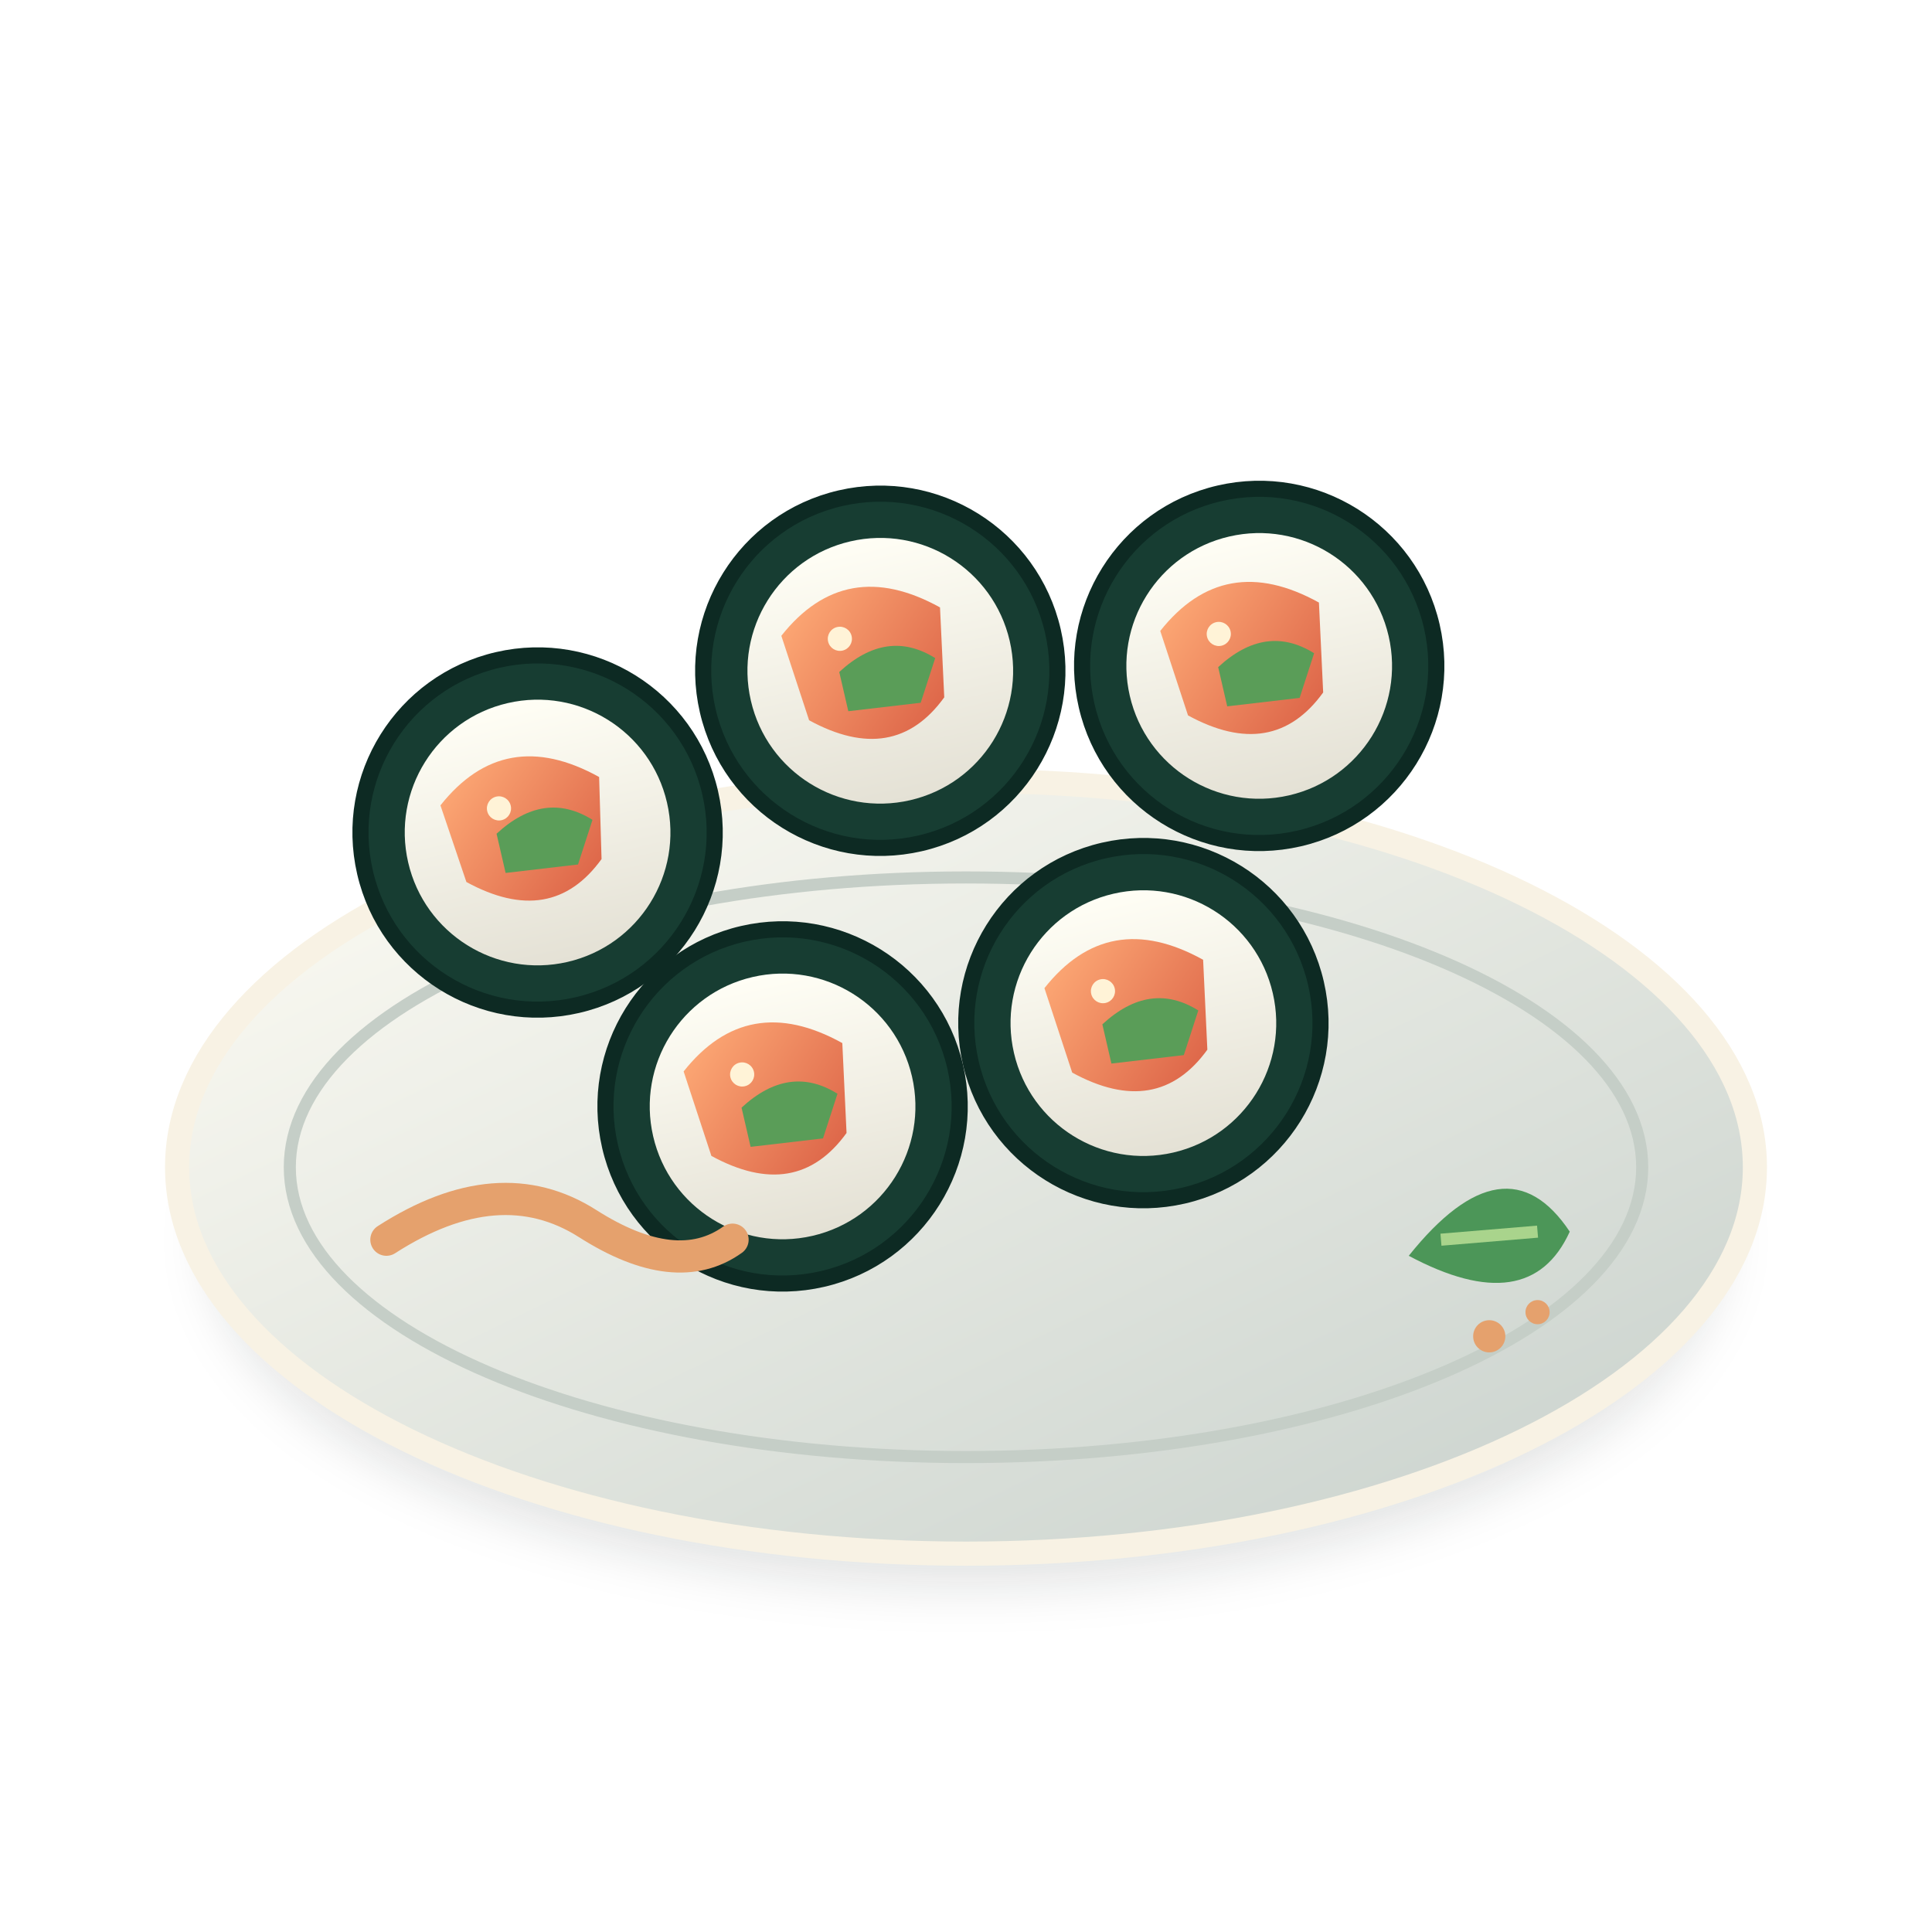
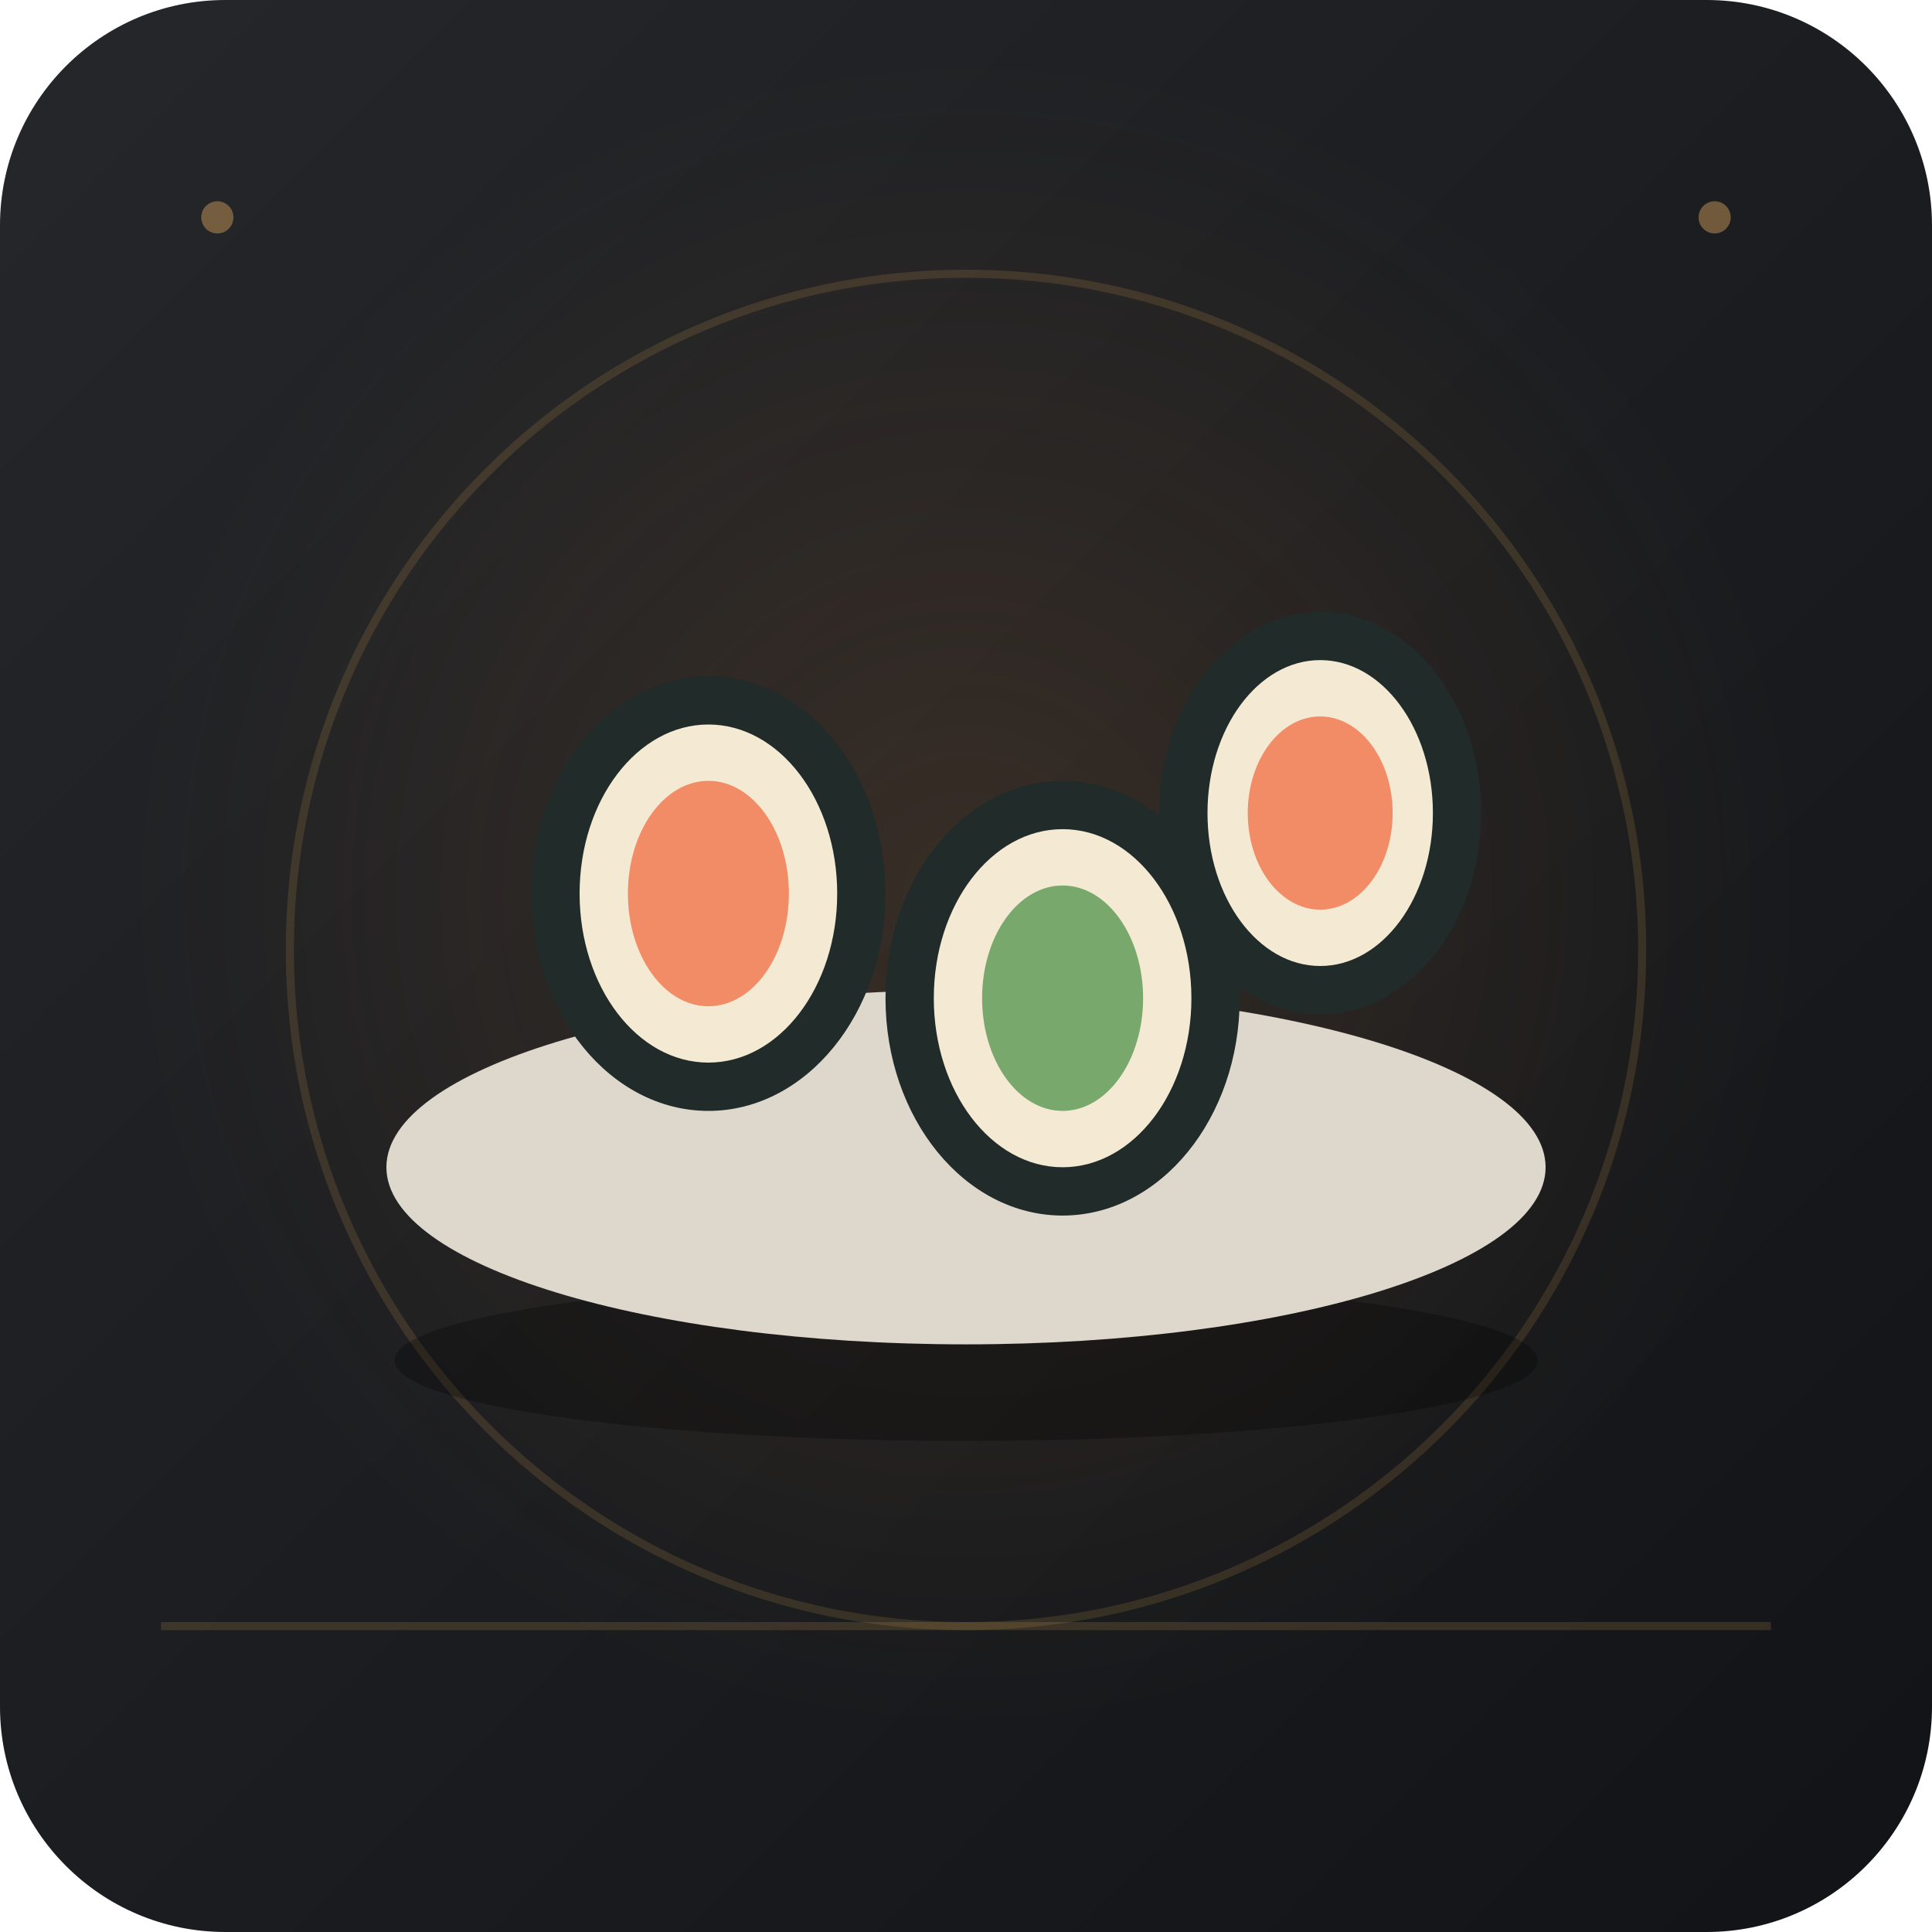
- <svg xmlns="http://www.w3.org/2000/svg" viewBox="0 0 240 240" role="img" aria-labelledby="svg-title svg-desc">
+ <svg xmlns="http://www.w3.org/2000/svg" width="1024" height="1024" viewBox="0 0 240 240" role="img" aria-labelledby="t-sushi-maki d-sushi-maki">
  <defs>
-     <linearGradient id="plate" x2="1" y2="1">
-       <stop stop-color="#fffdf5" />
-       <stop offset="1" stop-color="#c7d0cb" />
+     <linearGradient id="bg" x1="0" y1="0" x2="1" y2="1">
+       <stop stop-color="#25272a" />
+       <stop offset="1" stop-color="#111316" />
    </linearGradient>
-     <linearGradient id="rice" x2="0" y2="1">
-       <stop stop-color="#fffef5" />
-       <stop offset="1" stop-color="#e4e1d5" />
+     <radialGradient id="glow">
+       <stop stop-color="#b8753c" stop-opacity=".18" />
+       <stop offset="1" stop-color="#b8753c" stop-opacity="0" />
+     </radialGradient>
+     <linearGradient id="bun" x1="0" y1="0" x2="0.2" y2="1">
+       <stop stop-color="#efc77e" />
+       <stop offset="1" stop-color="#b96d32" />
    </linearGradient>
-     <linearGradient id="salmon" x2="1" y2="1">
-       <stop stop-color="#ffad78" />
-       <stop offset="1" stop-color="#d95d43" />
+     <linearGradient id="dough" x1="0" y1="0" x2="1" y2="1">
+       <stop stop-color="#f3d79c" />
+       <stop offset="1" stop-color="#c38b4b" />
    </linearGradient>
-     <filter id="shadow" x="-20%" y="-20%" width="140%" height="150%">
-       <feGaussianBlur stdDeviation="3" />
-     </filter>
+     <linearGradient id="glass" x1="0" y1="0" x2="1" y2="0">
+       <stop stop-color="#b9d8d1" stop-opacity=".5" />
+       <stop offset=".5" stop-color="#edf4dc" stop-opacity=".18" />
+       <stop offset="1" stop-color="#7caaa0" stop-opacity=".45" />
+     </linearGradient>
  </defs>
-   <ellipse cx="120" cy="154" rx="94" ry="43" fill="#0d1715" opacity=".12" filter="url(#shadow)" />
-   <ellipse cx="120" cy="145" rx="98" ry="48" fill="url(#plate)" stroke="#f8f2e4" stroke-width="3" />
-   <ellipse cx="120" cy="145" rx="84" ry="36" fill="none" stroke="#c5cec7" stroke-width="1.5" />
-   <g transform="rotate(-13 120 125)">
-     <g>
-       <circle cx="73" cy="92" r="22" fill="#173d32" stroke="#0d2a23" stroke-width="2" />
-       <circle cx="73" cy="92" r="16.5" fill="url(#rice)" />
-       <path d="M62 86q10-8 20 1l-2 10q-8 7-17-1Z" fill="url(#salmon)" />
-       <path d="M68 91q7-4 12 1l-3 5-9-1Z" fill="#5a9d58" />
-       <circle cx="69" cy="88" r="1.5" fill="#fff3d7" />
-     </g>
-     <g>
-       <circle cx="119" cy="82" r="22" fill="#173d32" stroke="#0d2a23" stroke-width="2" />
-       <circle cx="119" cy="82" r="16.5" fill="url(#rice)" />
-       <path d="M108 75q10-8 20 1l-2 11q-8 7-17-1Z" fill="url(#salmon)" />
-       <path d="M114 81q7-4 12 1l-3 5-9-1Z" fill="#5a9d58" />
-       <circle cx="115" cy="77" r="1.5" fill="#fff3d7" />
-     </g>
-     <g>
-       <circle cx="165" cy="92" r="22" fill="#173d32" stroke="#0d2a23" stroke-width="2" />
-       <circle cx="165" cy="92" r="16.5" fill="url(#rice)" />
-       <path d="M154 85q10-8 20 1l-2 11q-8 7-17-1Z" fill="url(#salmon)" />
-       <path d="M160 91q7-4 12 1l-3 5-9-1Z" fill="#5a9d58" />
-       <circle cx="161" cy="87" r="1.5" fill="#fff3d7" />
-     </g>
-     <g>
-       <circle cx="95" cy="132" r="22" fill="#173d32" stroke="#0d2a23" stroke-width="2" />
-       <circle cx="95" cy="132" r="16.5" fill="url(#rice)" />
-       <path d="M84 125q10-8 20 1l-2 11q-8 7-17-1Z" fill="url(#salmon)" />
-       <path d="M90 131q7-4 12 1l-3 5-9-1Z" fill="#5a9d58" />
-       <circle cx="91" cy="127" r="1.5" fill="#fff3d7" />
-     </g>
-     <g>
-       <circle cx="141" cy="132" r="22" fill="#173d32" stroke="#0d2a23" stroke-width="2" />
-       <circle cx="141" cy="132" r="16.5" fill="url(#rice)" />
-       <path d="M130 125q10-8 20 1l-2 11q-8 7-17-1Z" fill="url(#salmon)" />
-       <path d="M136 131q7-4 12 1l-3 5-9-1Z" fill="#5a9d58" />
-       <circle cx="137" cy="127" r="1.5" fill="#fff3d7" />
-     </g>
+   <rect width="240" height="240" rx="28" fill="url(#bg)" />
+   <circle cx="120" cy="111" r="104" fill="url(#glow)" />
+   <circle cx="120" cy="118" r="84" fill="none" stroke="#f0b65a" stroke-opacity=".14" />
+   <ellipse cx="120" cy="169" rx="71" ry="10" fill="#000" opacity=".28" />
+   <ellipse cx="120" cy="145" rx="72" ry="22" fill="#ded8cc" />
+   <g>
+     <ellipse cx="88" cy="111" rx="22" ry="27" fill="#202b2a" />
+     <ellipse cx="88" cy="111" rx="16" ry="21" fill="#f4ead4" />
+     <ellipse cx="88" cy="111" rx="10" ry="14" fill="#f28c66" />
+     <ellipse cx="132" cy="124" rx="22" ry="27" fill="#202b2a" />
+     <ellipse cx="132" cy="124" rx="16" ry="21" fill="#f4ead4" />
+     <ellipse cx="132" cy="124" rx="10" ry="14" fill="#79a86c" />
+     <ellipse cx="164" cy="101" rx="20" ry="25" fill="#202b2a" />
+     <ellipse cx="164" cy="101" rx="14" ry="19" fill="#f4ead4" />
+     <ellipse cx="164" cy="101" rx="9" ry="12" fill="#f28c66" />
  </g>
-   <path d="M48 154q14-9 25-2t18 2" fill="none" stroke="#e5a16d" stroke-width="4" stroke-linecap="round" />
-   <path d="M175 156q12-15 20-3-5 11-20 3Z" fill="#4c9658" />
-   <path d="M179 154l12-1" stroke="#a9d48c" stroke-width="1.5" />
-   <circle cx="185" cy="166" r="2" fill="#e5a16d" />
-   <circle cx="191" cy="163" r="1.5" fill="#e5a16d" />
+   <path d="M20 202 H220" stroke="#d7a35b" stroke-opacity=".18" />
+   <circle cx="27" cy="27" r="2" fill="#d7a35b" opacity=".45" />
+   <circle cx="213" cy="27" r="2" fill="#d7a35b" opacity=".45" />
</svg>
